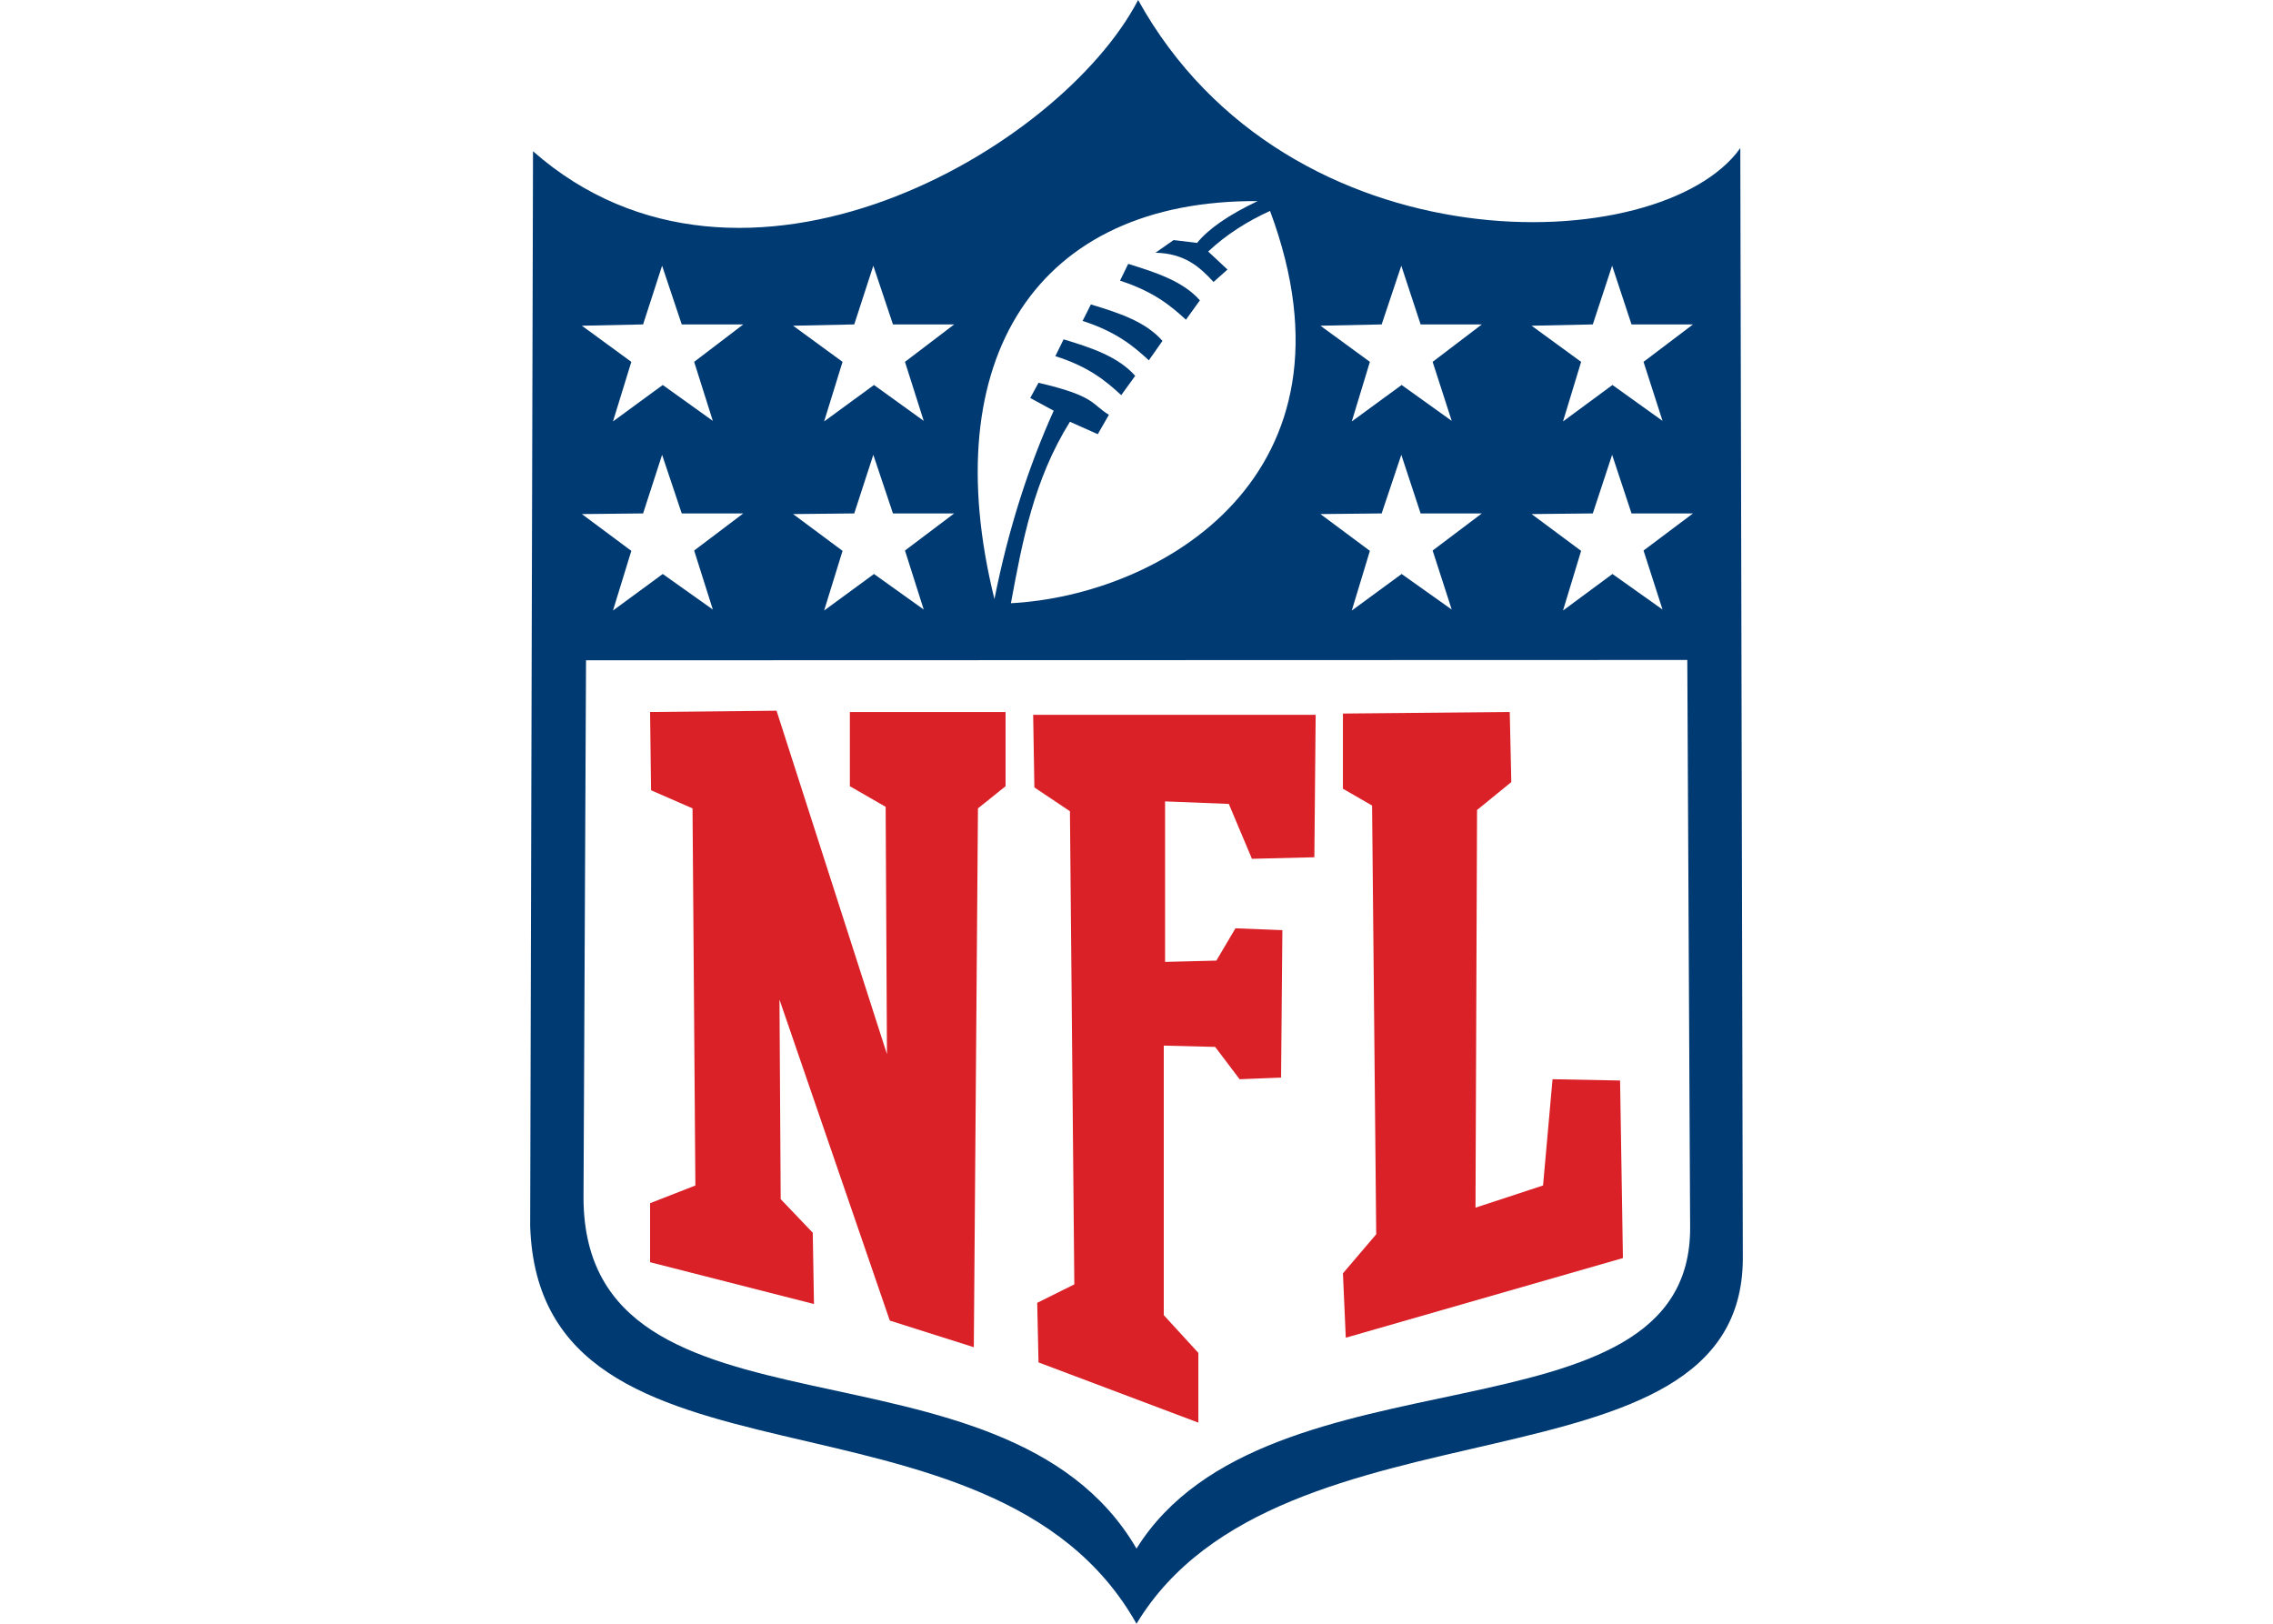
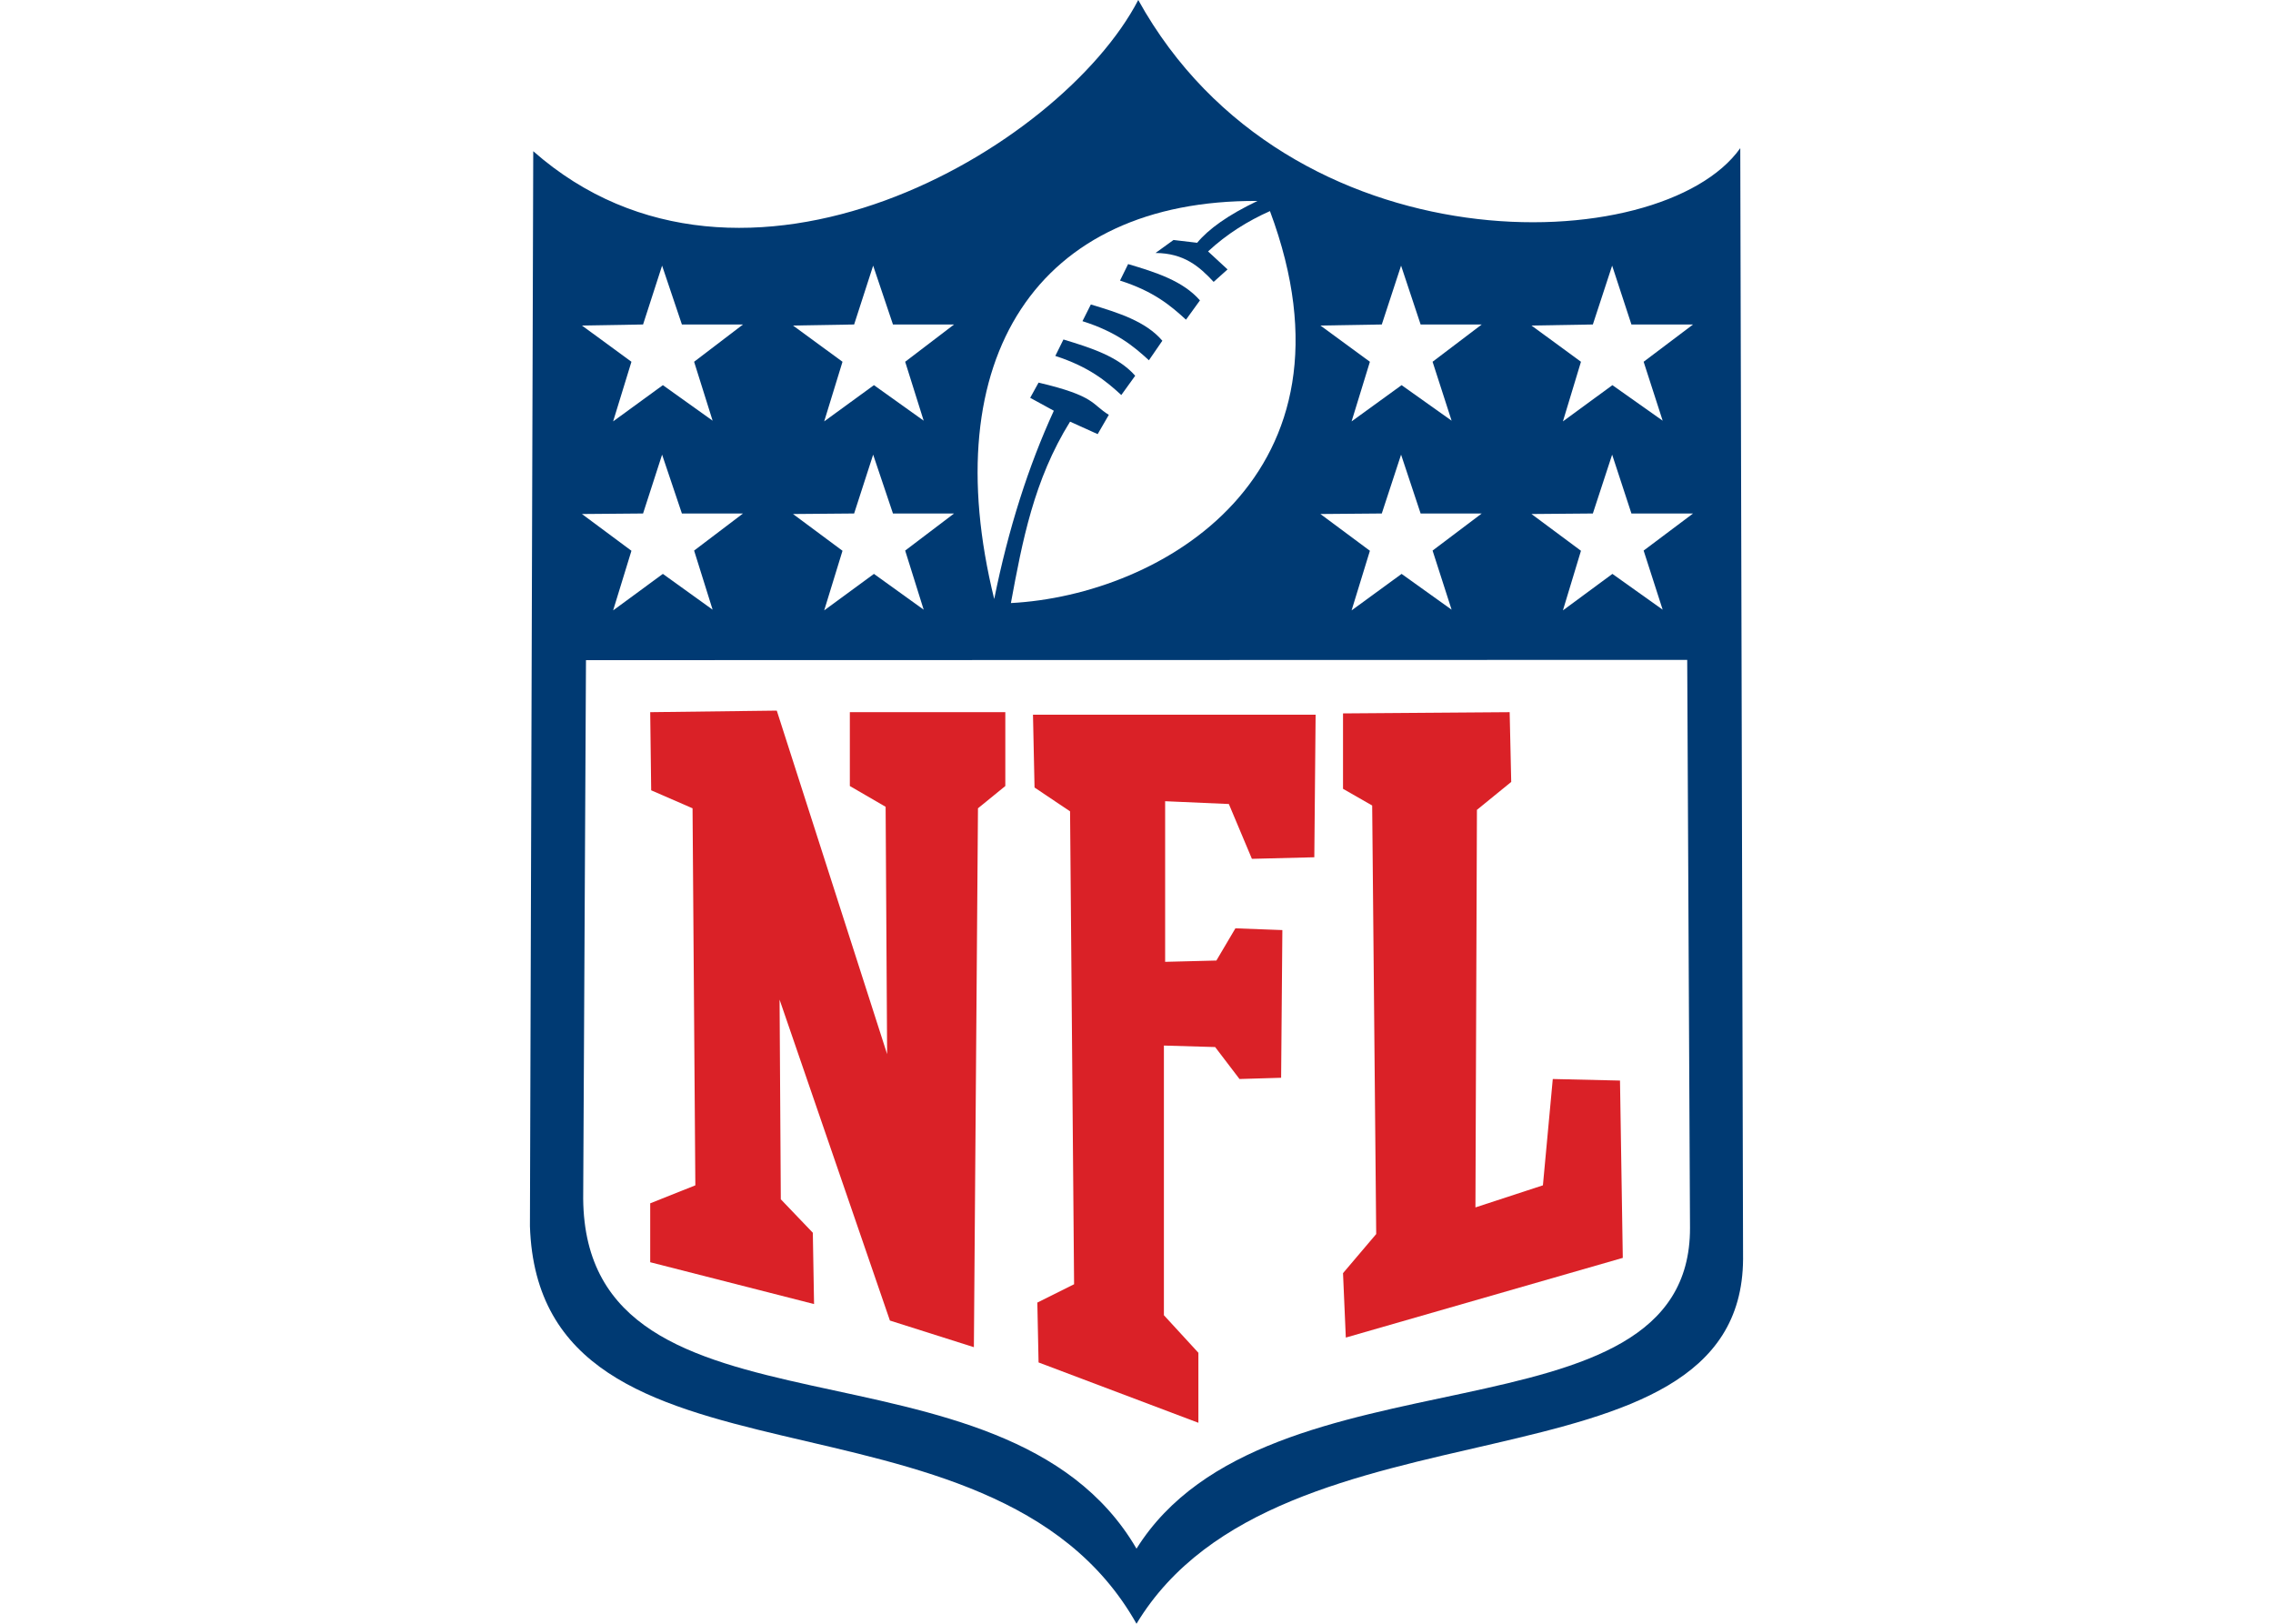
- <svg xmlns="http://www.w3.org/2000/svg" width="28pt" height="20pt" viewBox="0 0 28 20" version="1.1">
+ <svg xmlns="http://www.w3.org/2000/svg" width="35pt" height="25pt" viewBox="0 0 35 25" version="1.1">
  <g id="surface1">
-     <path style=" stroke:none;fill-rule:nonzero;fill:rgb(0%,22.745%,45.098%);fill-opacity:1;" d="M 6.531 15.102 L 6.566 1.863 C 9.141 4.129 13.066 1.836 14.02 0 C 15.871 3.34 20.465 3.195 21.438 1.824 L 21.469 15.508 C 21.453 18.512 15.766 17.078 14 20 C 12.211 16.82 6.645 18.633 6.531 15.102 Z M 6.531 15.102 " />
-     <path style=" stroke:none;fill-rule:nonzero;fill:rgb(100%,100%,100%);fill-opacity:1;" d="M 7.188 14.766 L 7.219 8.133 L 20.785 8.129 L 20.82 15.121 C 20.828 17.871 15.609 16.5 14 19.074 C 12.367 16.273 7.211 17.949 7.188 14.766 Z M 7.188 14.766 " />
-     <path style=" stroke:none;fill-rule:nonzero;fill:rgb(100%,100%,100%);fill-opacity:1;" d="M 12.25 7.379 C 12.422 6.512 12.672 5.742 12.98 5.059 L 12.691 4.902 L 12.793 4.715 C 13.5 4.879 13.445 4.98 13.66 5.109 L 13.523 5.348 L 13.18 5.195 C 12.734 5.91 12.594 6.668 12.453 7.43 C 14.301 7.332 16.859 5.855 15.645 2.598 C 15.371 2.723 15.113 2.883 14.883 3.098 L 15.121 3.32 L 14.949 3.473 C 14.777 3.285 14.59 3.121 14.234 3.113 L 14.457 2.957 L 14.746 2.992 C 14.887 2.82 15.125 2.652 15.492 2.477 C 12.777 2.461 11.516 4.41 12.25 7.379 Z M 12.25 7.379 " />
-     <path style=" stroke:none;fill-rule:nonzero;fill:rgb(100%,100%,100%);fill-opacity:1;" d="M 8.781 5.184 L 8.164 4.742 L 7.551 5.191 L 7.777 4.457 L 7.168 4.012 L 7.922 3.996 L 8.156 3.273 L 8.398 3.996 L 9.156 3.996 L 8.551 4.457 Z M 8.781 5.184 " />
-     <path style=" stroke:none;fill-rule:nonzero;fill:rgb(100%,100%,100%);fill-opacity:1;" d="M 11.379 5.184 L 10.766 4.742 L 10.152 5.191 L 10.379 4.457 L 9.77 4.012 L 10.523 3.996 L 10.758 3.273 L 11 3.996 L 11.754 3.996 L 11.148 4.457 Z M 11.379 5.184 " />
-     <path style=" stroke:none;fill-rule:nonzero;fill:rgb(100%,100%,100%);fill-opacity:1;" d="M 8.781 7.508 L 8.164 7.07 L 7.551 7.52 L 7.777 6.785 L 7.168 6.332 L 7.922 6.324 L 8.156 5.602 L 8.398 6.324 L 9.156 6.324 L 8.551 6.781 Z M 8.781 7.508 " />
-     <path style=" stroke:none;fill-rule:nonzero;fill:rgb(100%,100%,100%);fill-opacity:1;" d="M 11.379 7.508 L 10.766 7.07 L 10.152 7.52 L 10.379 6.785 L 9.77 6.332 L 10.523 6.324 L 10.758 5.602 L 11 6.324 L 11.754 6.324 L 11.148 6.781 Z M 11.379 7.508 " />
-     <path style=" stroke:none;fill-rule:nonzero;fill:rgb(100%,100%,100%);fill-opacity:1;" d="M 17.883 5.184 L 17.266 4.742 L 16.652 5.191 L 16.875 4.457 L 16.266 4.012 L 17.02 3.996 L 17.262 3.273 L 17.5 3.996 L 18.254 3.996 L 17.648 4.457 Z M 17.883 5.184 " />
-     <path style=" stroke:none;fill-rule:nonzero;fill:rgb(100%,100%,100%);fill-opacity:1;" d="M 20.48 5.184 L 19.863 4.742 L 19.254 5.191 L 19.477 4.457 L 18.867 4.012 L 19.621 3.996 L 19.859 3.273 L 20.098 3.996 L 20.855 3.996 L 20.246 4.457 Z M 20.48 5.184 " />
-     <path style=" stroke:none;fill-rule:nonzero;fill:rgb(100%,100%,100%);fill-opacity:1;" d="M 17.883 7.508 L 17.266 7.07 L 16.652 7.52 L 16.875 6.785 L 16.266 6.332 L 17.02 6.324 L 17.262 5.602 L 17.5 6.324 L 18.254 6.324 L 17.648 6.781 Z M 17.883 7.508 " />
-     <path style=" stroke:none;fill-rule:nonzero;fill:rgb(100%,100%,100%);fill-opacity:1;" d="M 20.48 7.508 L 19.863 7.07 L 19.254 7.52 L 19.477 6.785 L 18.867 6.332 L 19.621 6.324 L 19.859 5.602 L 20.098 6.324 L 20.855 6.324 L 20.246 6.781 Z M 20.48 7.508 " />
-     <path style=" stroke:none;fill-rule:nonzero;fill:rgb(0%,22.745%,45.098%);fill-opacity:1;" d="M 13 4.387 C 13.41 4.516 13.621 4.691 13.812 4.867 L 13.984 4.629 C 13.773 4.391 13.438 4.281 13.102 4.18 Z M 13 4.387 " />
-     <path style=" stroke:none;fill-rule:nonzero;fill:rgb(0%,22.745%,45.098%);fill-opacity:1;" d="M 13.336 3.953 C 13.75 4.086 13.961 4.262 14.152 4.438 L 14.32 4.199 C 14.113 3.961 13.777 3.852 13.438 3.75 Z M 13.336 3.953 " />
-     <path style=" stroke:none;fill-rule:nonzero;fill:rgb(0%,22.745%,45.098%);fill-opacity:1;" d="M 13.797 3.457 C 14.207 3.59 14.418 3.762 14.609 3.938 L 14.781 3.699 C 14.57 3.461 14.234 3.355 13.898 3.25 Z M 13.797 3.457 " />
-     <path style=" stroke:none;fill-rule:nonzero;fill:rgb(85.49%,12.941%,15.294%);fill-opacity:1;" d="M 8.008 8.77 L 8.02 9.734 L 8.531 9.957 L 8.566 14.602 L 8.008 14.82 L 8.008 15.547 L 10.027 16.062 L 10.012 15.184 L 9.617 14.77 L 9.602 12.312 L 10.961 16.266 L 11.996 16.594 L 12.047 9.957 L 12.387 9.684 L 12.387 8.77 L 10.469 8.77 L 10.469 9.684 L 10.91 9.938 L 10.926 12.984 L 9.566 8.754 Z M 8.008 8.77 " />
-     <path style=" stroke:none;fill-rule:nonzero;fill:rgb(85.49%,12.941%,15.294%);fill-opacity:1;" d="M 12.777 16.047 L 12.793 16.781 L 14.762 17.523 L 14.762 16.664 L 14.336 16.199 L 14.336 12.879 L 14.969 12.895 L 15.27 13.293 L 15.781 13.273 L 15.797 11.457 L 15.219 11.434 L 14.984 11.832 L 14.352 11.848 L 14.352 9.871 L 15.137 9.902 L 15.422 10.578 L 16.191 10.559 L 16.207 8.805 L 12.727 8.805 L 12.742 9.699 L 13.18 9.992 L 13.234 15.82 Z M 12.777 16.047 " />
-     <path style=" stroke:none;fill-rule:nonzero;fill:rgb(85.49%,12.941%,15.294%);fill-opacity:1;" d="M 16.543 8.789 L 16.543 9.715 L 16.902 9.922 L 16.953 15.203 L 16.543 15.684 L 16.578 16.477 L 19.992 15.496 L 19.957 13.309 L 19.125 13.293 L 19.008 14.602 L 18.176 14.875 L 18.195 9.977 L 18.617 9.633 L 18.598 8.77 Z M 16.543 8.789 " />
+     <path style=" stroke:none;fill-rule:nonzero;fill:rgb(0%,22.745%,45.098%);fill-opacity:1;" d="M 8.16 18.879 L 8.211 2.328 C 11.426 5.16 16.332 2.297 17.527 0 C 19.84 4.176 25.582 3.996 26.797 2.281 L 26.84 19.387 C 26.816 23.141 19.707 21.344 17.5 25 C 15.262 21.027 8.305 23.289 8.16 18.879 Z M 8.16 18.879 " />
+     <path style=" stroke:none;fill-rule:nonzero;fill:rgb(100%,100%,100%);fill-opacity:1;" d="M 8.98 18.457 L 9.023 10.164 L 25.98 10.16 L 26.023 18.902 C 26.035 22.336 19.516 20.625 17.5 23.844 C 15.461 20.344 9.016 22.438 8.98 18.457 Z M 8.98 18.457 " />
+     <path style=" stroke:none;fill-rule:nonzero;fill:rgb(100%,100%,100%);fill-opacity:1;" d="M 15.309 9.223 C 15.527 8.141 15.836 7.176 16.227 6.324 L 15.863 6.125 L 15.992 5.891 C 16.875 6.098 16.809 6.227 17.074 6.387 L 16.902 6.684 L 16.477 6.492 C 15.918 7.391 15.742 8.336 15.566 9.285 C 17.879 9.164 21.074 7.32 19.555 3.25 C 19.215 3.402 18.891 3.602 18.602 3.871 L 18.902 4.148 L 18.688 4.34 C 18.469 4.105 18.234 3.898 17.793 3.895 L 18.07 3.695 L 18.434 3.738 C 18.609 3.527 18.906 3.312 19.363 3.094 C 15.973 3.074 14.395 5.512 15.309 9.223 Z M 15.309 9.223 " />
+     <path style=" stroke:none;fill-rule:nonzero;fill:rgb(100%,100%,100%);fill-opacity:1;" d="M 10.973 6.477 L 10.207 5.93 L 9.441 6.488 L 9.723 5.57 L 8.961 5.012 L 9.902 4.996 L 10.195 4.09 L 10.5 4.996 L 11.441 4.996 L 10.688 5.57 Z M 10.973 6.477 " />
+     <path style=" stroke:none;fill-rule:nonzero;fill:rgb(100%,100%,100%);fill-opacity:1;" d="M 14.223 6.477 L 13.457 5.93 L 12.691 6.488 L 12.973 5.57 L 12.211 5.012 L 13.152 4.996 L 13.445 4.09 L 13.75 4.996 L 14.691 4.996 L 13.938 5.57 Z M 14.223 6.477 " />
+     <path style=" stroke:none;fill-rule:nonzero;fill:rgb(100%,100%,100%);fill-opacity:1;" d="M 10.973 9.387 L 10.207 8.836 L 9.441 9.398 L 9.723 8.48 L 8.961 7.914 L 9.902 7.906 L 10.195 7 L 10.5 7.906 L 11.441 7.906 L 10.688 8.477 Z M 10.973 9.387 " />
+     <path style=" stroke:none;fill-rule:nonzero;fill:rgb(100%,100%,100%);fill-opacity:1;" d="M 14.223 9.387 L 13.457 8.836 L 12.691 9.398 L 12.973 8.48 L 12.211 7.914 L 13.152 7.906 L 13.445 7 L 13.75 7.906 L 14.691 7.906 L 13.938 8.477 Z M 14.223 9.387 " />
+     <path style=" stroke:none;fill-rule:nonzero;fill:rgb(100%,100%,100%);fill-opacity:1;" d="M 22.352 6.477 L 21.582 5.93 L 20.812 6.488 L 21.094 5.57 L 20.332 5.012 L 21.277 4.996 L 21.574 4.09 L 21.875 4.996 L 22.816 4.996 L 22.059 5.57 Z M 22.352 6.477 " />
+     <path style=" stroke:none;fill-rule:nonzero;fill:rgb(100%,100%,100%);fill-opacity:1;" d="M 25.602 6.477 L 24.828 5.93 L 24.066 6.488 L 24.344 5.57 L 23.582 5.012 L 24.527 4.996 L 24.824 4.09 L 25.121 4.996 L 26.07 4.996 L 25.309 5.57 Z M 25.602 6.477 " />
+     <path style=" stroke:none;fill-rule:nonzero;fill:rgb(100%,100%,100%);fill-opacity:1;" d="M 22.352 9.387 L 21.582 8.836 L 20.812 9.398 L 21.094 8.48 L 20.332 7.914 L 21.277 7.906 L 21.574 7 L 21.875 7.906 L 22.816 7.906 L 22.059 8.477 Z M 22.352 9.387 " />
+     <path style=" stroke:none;fill-rule:nonzero;fill:rgb(100%,100%,100%);fill-opacity:1;" d="M 25.602 9.387 L 24.828 8.836 L 24.066 9.398 L 24.344 8.48 L 23.582 7.914 L 24.527 7.906 L 24.824 7 L 25.121 7.906 L 26.07 7.906 L 25.309 8.477 Z M 25.602 9.387 " />
+     <path style=" stroke:none;fill-rule:nonzero;fill:rgb(0%,22.745%,45.098%);fill-opacity:1;" d="M 16.25 5.48 C 16.766 5.648 17.027 5.863 17.266 6.082 L 17.48 5.785 C 17.219 5.488 16.797 5.355 16.375 5.227 Z M 16.25 5.48 " />
+     <path style=" stroke:none;fill-rule:nonzero;fill:rgb(0%,22.745%,45.098%);fill-opacity:1;" d="M 16.668 4.945 C 17.188 5.109 17.453 5.328 17.691 5.547 L 17.898 5.246 C 17.645 4.949 17.223 4.816 16.797 4.688 Z M 16.668 4.945 " />
+     <path style=" stroke:none;fill-rule:nonzero;fill:rgb(0%,22.745%,45.098%);fill-opacity:1;" d="M 17.246 4.32 C 17.762 4.484 18.023 4.703 18.262 4.922 L 18.477 4.625 C 18.215 4.324 17.793 4.191 17.371 4.066 Z M 17.246 4.32 " />
+     <path style=" stroke:none;fill-rule:nonzero;fill:rgb(85.49%,12.941%,15.294%);fill-opacity:1;" d="M 10.012 10.965 L 10.027 12.168 L 10.664 12.445 L 10.707 18.25 L 10.012 18.527 L 10.012 19.434 L 12.535 20.078 L 12.516 18.98 L 12.023 18.465 L 12.004 15.391 L 13.703 20.332 L 14.996 20.742 L 15.059 12.445 L 15.48 12.102 L 15.48 10.965 L 13.086 10.965 L 13.086 12.102 L 13.637 12.422 L 13.66 16.23 L 11.961 10.941 Z M 10.012 10.965 " />
+     <path style=" stroke:none;fill-rule:nonzero;fill:rgb(85.49%,12.941%,15.294%);fill-opacity:1;" d="M 15.973 20.055 L 15.992 20.977 L 18.453 21.906 L 18.453 20.828 L 17.922 20.25 L 17.922 16.098 L 18.711 16.121 L 19.086 16.613 L 19.727 16.594 L 19.746 14.32 L 19.023 14.293 L 18.73 14.789 L 17.941 14.809 L 17.941 12.336 L 18.922 12.379 L 19.277 13.223 L 20.238 13.199 L 20.258 11.004 L 15.906 11.004 L 15.93 12.125 L 16.477 12.492 L 16.539 19.773 Z M 15.973 20.055 " />
+     <path style=" stroke:none;fill-rule:nonzero;fill:rgb(85.49%,12.941%,15.294%);fill-opacity:1;" d="M 20.68 10.984 L 20.68 12.145 L 21.129 12.402 L 21.191 19 L 20.68 19.602 L 20.723 20.594 L 24.988 19.367 L 24.945 16.637 L 23.91 16.613 L 23.758 18.25 L 22.719 18.59 L 22.742 12.469 L 23.27 12.039 L 23.246 10.965 Z M 20.68 10.984 " />
  </g>
</svg>
